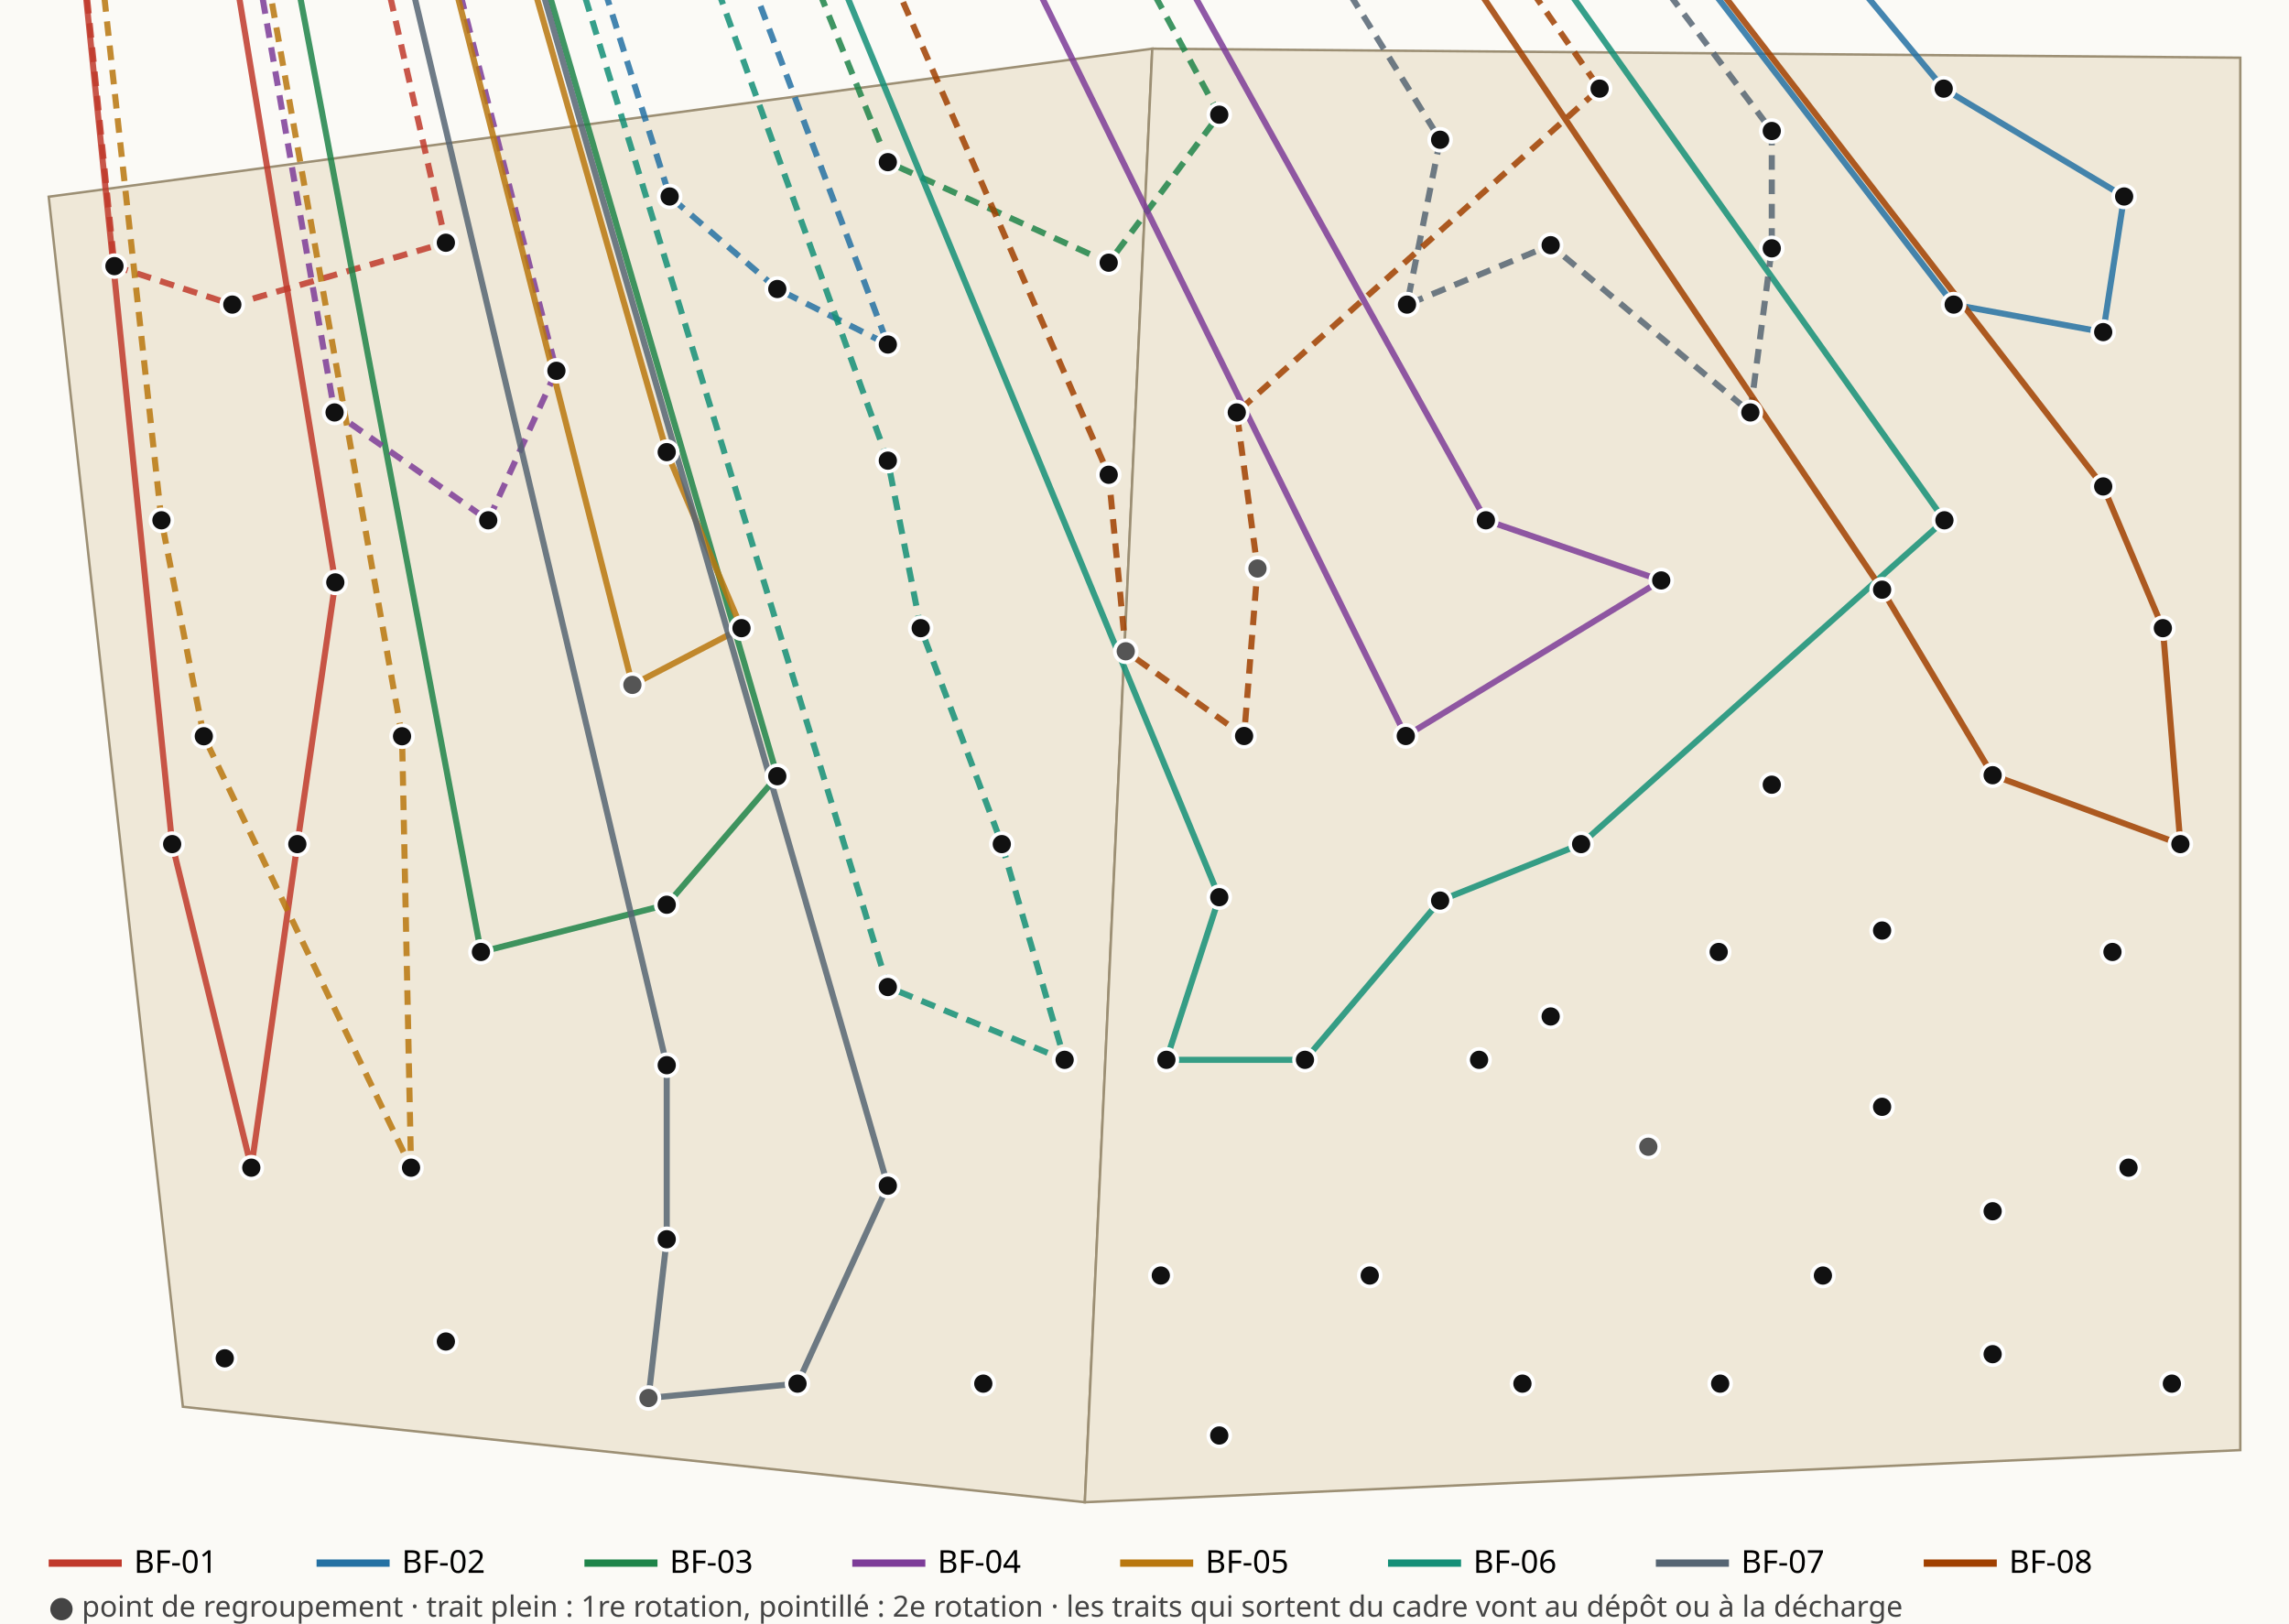
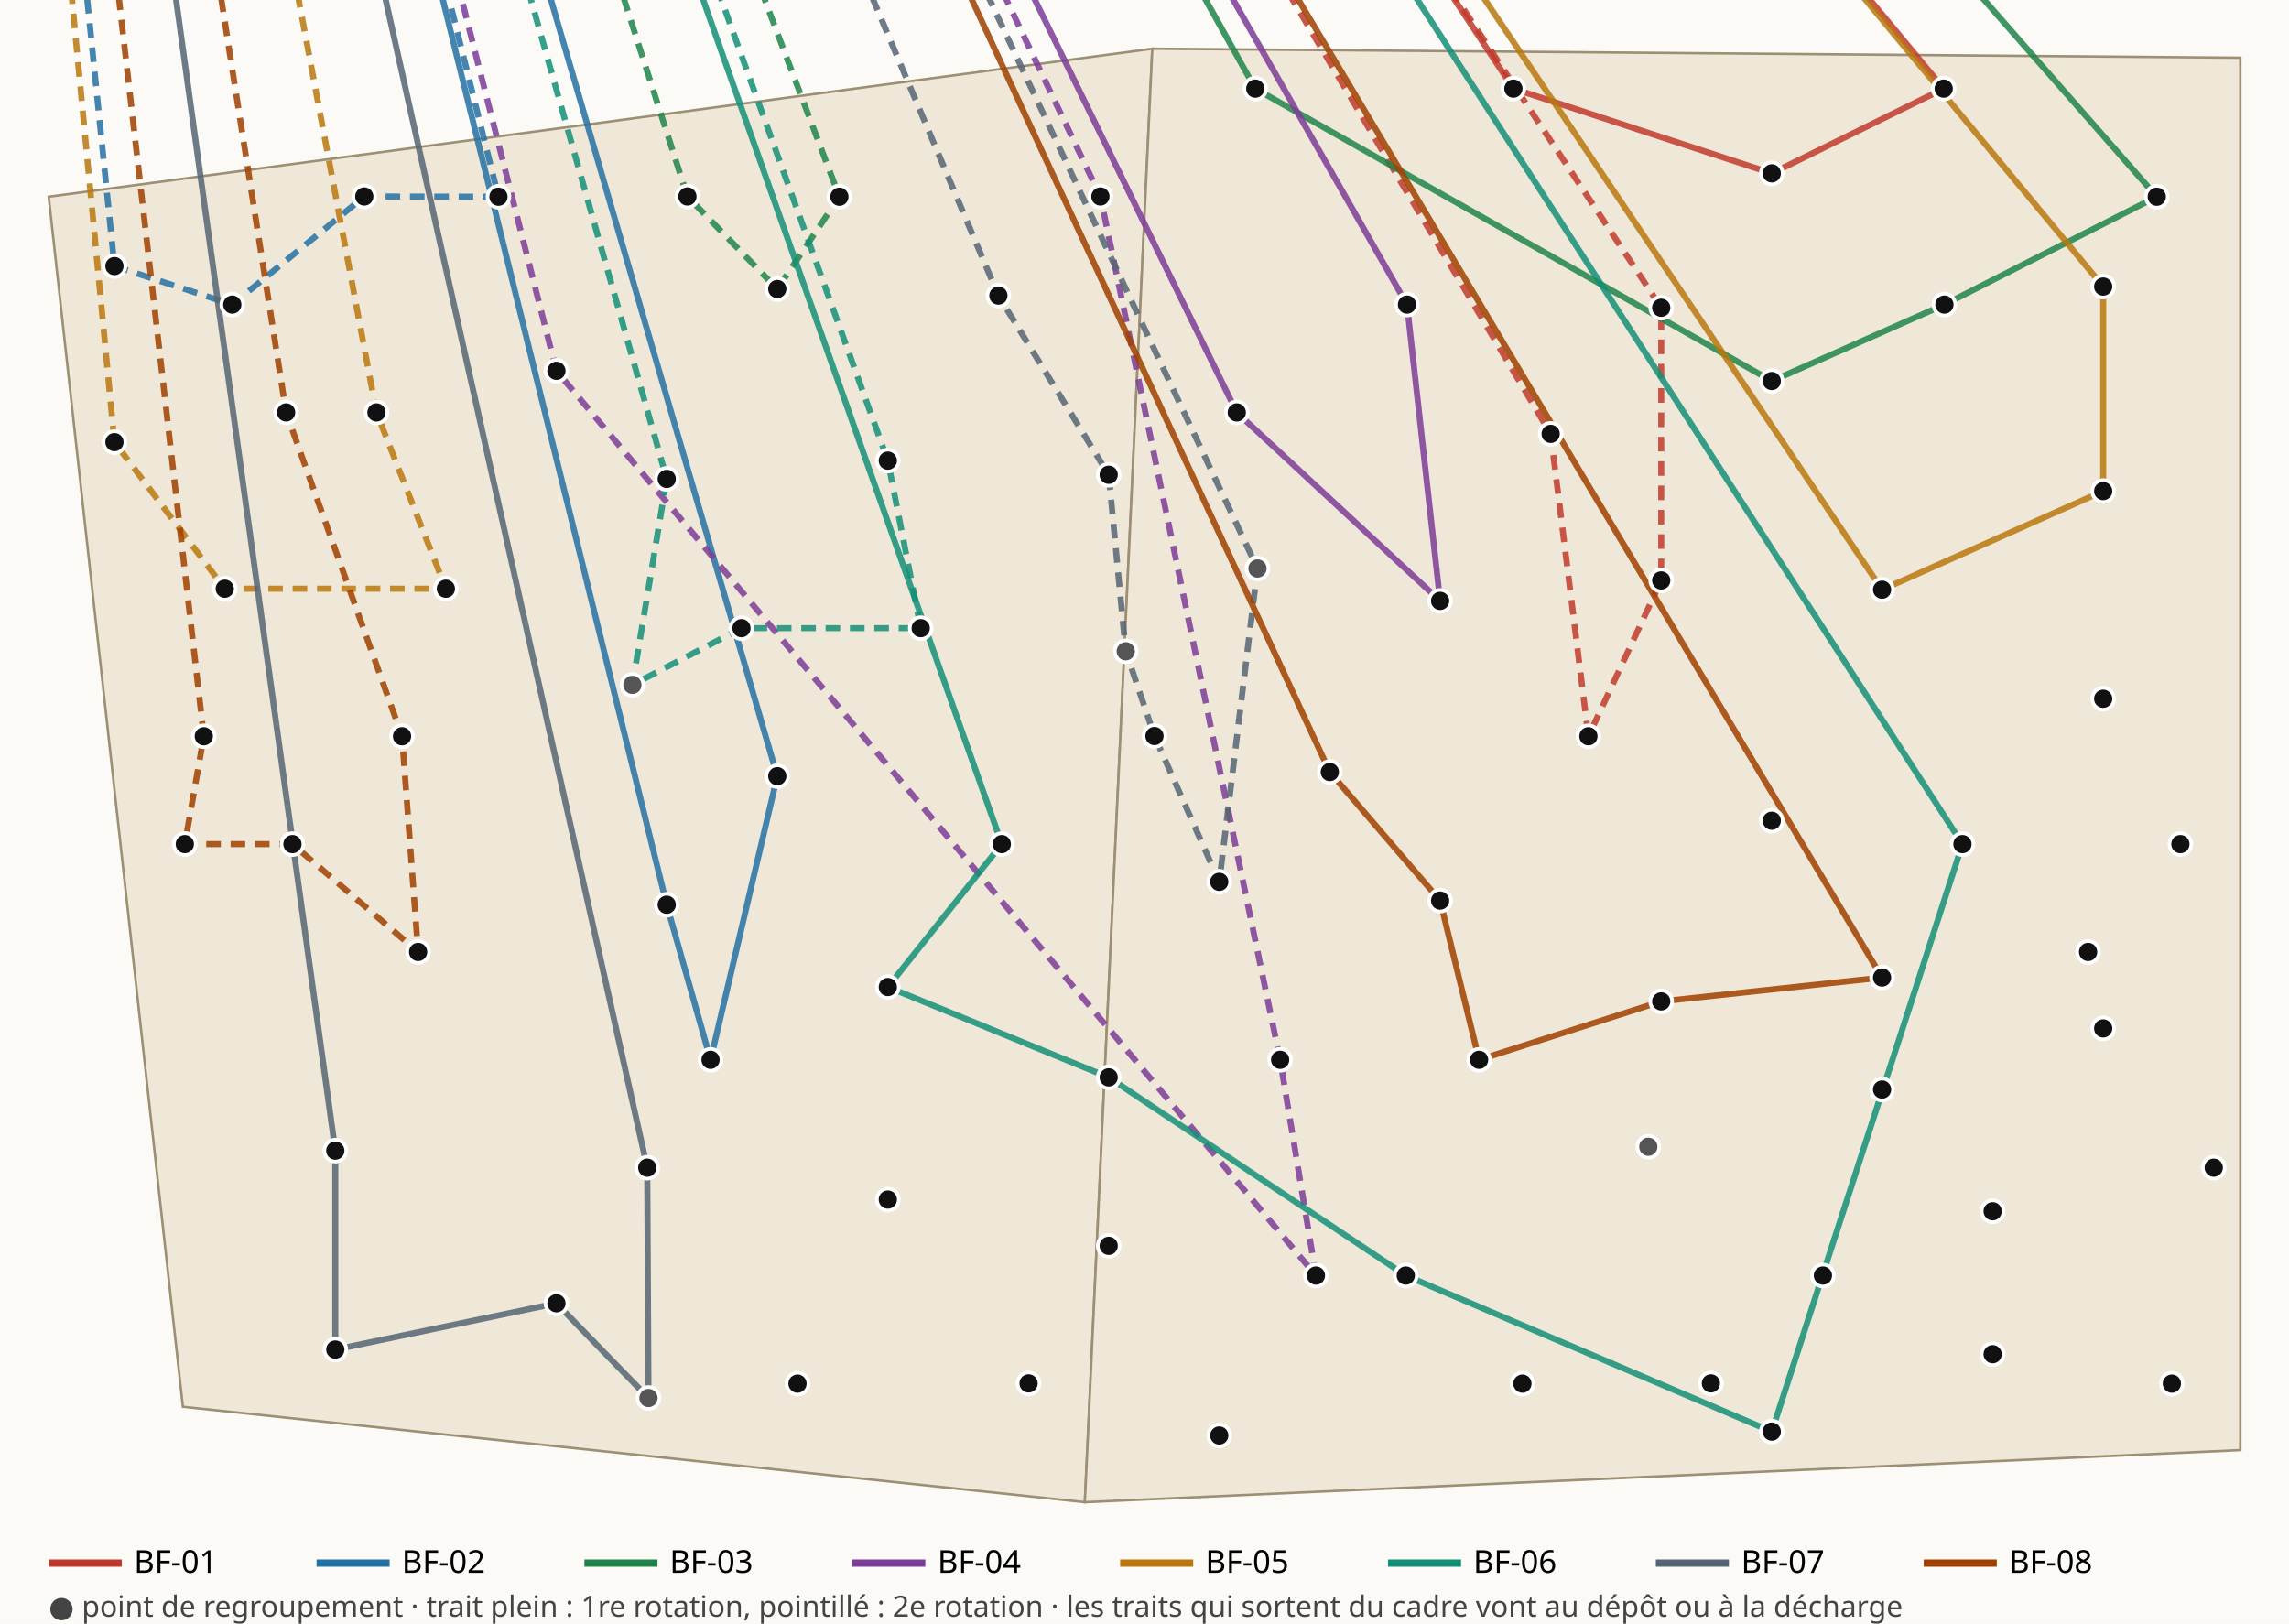
<svg xmlns="http://www.w3.org/2000/svg" width="940" height="667" font-family="sans-serif">
  <rect width="100%" height="100%" fill="#fbfaf6" />
  <clipPath id="cadre">
    <rect x="0" y="0" width="940" height="627" />
  </clipPath>
  <g clip-path="url(#cadre)">
    <polygon points="75.1,577.8 445.5,617.0 473.2,20.0 20.0,80.8 75.1,577.8" fill="#efe8d8" stroke="#9c8f74" />
    <polygon points="445.5,617.0 920.0,595.6 920.0,23.7 473.2,20.0 445.5,617.0" fill="#efe8d8" stroke="#9c8f74" />
-     <polyline points="-66.7,-1005.2 70.7,346.7 103.2,479.6 122.1,346.7 137.7,239.2 -66.7,-1005.2" fill="none" stroke="#c0392b" stroke-width="2.5" opacity=".85" />
-     <polyline points="-66.7,-1005.2 47.0,109.3 95.4,125.1 183.1,99.7 -66.7,-1005.2" fill="none" stroke="#c0392b" stroke-width="2.5" stroke-dasharray="6 4" opacity=".85" />
-     <polyline points="-66.7,-1005.2 798.2,36.4 872.3,80.7 863.7,136.4 802.3,125.1 -66.7,-1005.2" fill="none" stroke="#2471a3" stroke-width="2.5" opacity=".85" />
-     <polyline points="-66.7,-1005.2 275.0,80.7 319.2,118.7 364.6,141.5 -66.7,-1005.2" fill="none" stroke="#2471a3" stroke-width="2.5" stroke-dasharray="6 4" opacity=".85" />
-     <polyline points="-66.7,-1005.2 319.2,318.8 273.8,371.6 197.5,391.0 -66.7,-1005.2" fill="none" stroke="#1e8449" stroke-width="2.5" opacity=".85" />
-     <polyline points="-66.7,-1005.2 500.7,47.1 455.3,107.9 364.6,66.6 -66.7,-1005.2" fill="none" stroke="#1e8449" stroke-width="2.5" stroke-dasharray="6 4" opacity=".85" />
-     <polyline points="-66.7,-1005.2 610.2,213.7 682.2,238.4 577.3,302.3 -66.7,-1005.2" fill="none" stroke="#7d3c98" stroke-width="2.5" opacity=".85" />
-     <polyline points="-66.7,-1005.2 137.4,169.4 200.5,213.7 228.5,152.3 -66.7,-1005.2" fill="none" stroke="#7d3c98" stroke-width="2.5" stroke-dasharray="6 4" opacity=".85" />
-     <polyline points="-66.7,-1005.2 273.8,185.7 304.5,258.0 259.7,281.3 -66.7,-1005.2" fill="none" stroke="#b9770e" stroke-width="2.5" opacity=".85" />
-     <polyline points="-66.7,-1005.2 66.3,213.7 83.7,302.4 168.8,479.6 165.1,302.4 -66.7,-1005.2" fill="none" stroke="#b9770e" stroke-width="2.5" stroke-dasharray="6 4" opacity=".85" />
-     <polyline points="-66.7,-1005.2 798.5,213.7 649.3,346.7 591.4,369.9 535.9,435.3 479.0,435.3 500.7,368.5 -66.7,-1005.2" fill="none" stroke="#148f77" stroke-width="2.5" opacity=".85" />
-     <polyline points="-66.7,-1005.2 364.6,405.4 437.2,435.3 411.4,346.7 378.1,258.0 364.6,189.2 -66.7,-1005.2" fill="none" stroke="#148f77" stroke-width="2.5" stroke-dasharray="6 4" opacity=".85" />
-     <polyline points="-66.7,-1005.2 273.8,437.5 273.8,509.0 266.3,574.2 327.5,568.3 364.6,487.0 -66.7,-1005.2" fill="none" stroke="#566573" stroke-width="2.5" opacity=".85" />
-     <polyline points="-66.7,-1005.2 591.4,57.4 577.8,125.1 636.8,100.7 718.8,169.4 727.6,102.0 727.6,53.8 -66.7,-1005.2" fill="none" stroke="#566573" stroke-width="2.5" stroke-dasharray="6 4" opacity=".85" />
-     <polyline points="-66.7,-1005.2 772.9,242.2 818.3,318.4 895.4,346.7 888.2,258.0 863.7,199.8 -66.7,-1005.2" fill="none" stroke="#a04000" stroke-width="2.5" opacity=".85" />
-     <polyline points="-66.7,-1005.2 656.9,36.4 507.9,169.4 516.4,233.5 510.9,302.3 462.3,267.5 455.3,195.0 -66.7,-1005.2" fill="none" stroke="#a04000" stroke-width="2.5" stroke-dasharray="6 4" opacity=".85" />
+     <polyline points="-66.7,-1005.2 798.2,36.4 727.6,71.2 621.5,36.4 -66.7,-1005.2" fill="none" stroke="#c0392b" stroke-width="2.5" opacity=".85" />
+     <polyline points="-66.7,-1005.2 682.2,126.4 682.2,238.4 652.3,302.4 636.8,178.2 -66.7,-1005.2" fill="none" stroke="#c0392b" stroke-width="2.5" stroke-dasharray="6 4" opacity=".85" />
+     <polyline points="-66.7,-1005.2 319.2,318.8 291.8,435.3 273.8,371.6 -66.7,-1005.2" fill="none" stroke="#2471a3" stroke-width="2.5" opacity=".85" />
+     <polyline points="-66.7,-1005.2 47.0,109.3 95.4,125.1 149.6,80.7 204.7,80.8 -66.7,-1005.2" fill="none" stroke="#2471a3" stroke-width="2.5" stroke-dasharray="6 4" opacity=".85" />
+     <polyline points="-66.7,-1005.2 515.5,36.4 727.6,156.5 798.5,125.1 885.7,80.8 -66.7,-1005.2" fill="none" stroke="#1e8449" stroke-width="2.5" opacity=".85" />
+     <polyline points="-66.7,-1005.2 344.7,80.8 319.2,118.7 282.3,80.7 -66.7,-1005.2" fill="none" stroke="#1e8449" stroke-width="2.5" stroke-dasharray="6 4" opacity=".85" />
+     <polyline points="-66.7,-1005.2 507.9,169.4 591.4,246.8 577.8,125.1 -66.7,-1005.2" fill="none" stroke="#7d3c98" stroke-width="2.5" opacity=".85" />
+     <polyline points="-66.7,-1005.2 451.9,80.7 525.7,435.3 540.4,523.9 228.5,152.3 -66.7,-1005.2" fill="none" stroke="#7d3c98" stroke-width="2.5" stroke-dasharray="6 4" opacity=".85" />
+     <polyline points="-66.7,-1005.2 863.7,117.7 863.7,201.7 772.9,242.2 -66.7,-1005.2" fill="none" stroke="#b9770e" stroke-width="2.5" opacity=".85" />
+     <polyline points="-66.7,-1005.2 154.6,169.4 183.1,241.8 92.3,241.8 47.0,181.6 -66.7,-1005.2" fill="none" stroke="#b9770e" stroke-width="2.5" stroke-dasharray="6 4" opacity=".85" />
+     <polyline points="-66.7,-1005.2 805.9,346.7 727.6,588.0 577.3,523.9 455.3,442.5 364.6,405.4 411.4,346.7 -66.7,-1005.2" fill="none" stroke="#148f77" stroke-width="2.5" opacity=".85" />
+     <polyline points="-66.7,-1005.2 273.8,196.7 259.7,281.3 304.5,258.0 378.1,258.0 364.6,189.2 -66.7,-1005.2" fill="none" stroke="#148f77" stroke-width="2.5" stroke-dasharray="6 4" opacity=".85" />
+     <polyline points="-66.7,-1005.2 137.7,472.6 137.7,554.3 228.5,535.3 266.3,574.2 265.8,479.6 -66.7,-1005.2" fill="none" stroke="#566573" stroke-width="2.5" opacity=".85" />
+     <polyline points="-66.7,-1005.2 410.0,121.4 455.3,195.0 462.3,267.5 474.1,302.3 500.7,362.2 516.4,233.5 -66.7,-1005.2" fill="none" stroke="#566573" stroke-width="2.5" stroke-dasharray="6 4" opacity=".85" />
+     <polyline points="-66.7,-1005.2 772.9,401.5 682.2,411.3 607.4,435.3 591.4,369.9 546.1,317.1 -66.7,-1005.2" fill="none" stroke="#a04000" stroke-width="2.5" opacity=".85" />
+     <polyline points="-66.7,-1005.2 83.7,302.4 75.9,346.7 120.1,346.7 171.7,391.0 165.1,302.4 117.5,169.4 -66.7,-1005.2" fill="none" stroke="#a04000" stroke-width="2.5" stroke-dasharray="6 4" opacity=".85" />
    <circle cx="516.4" cy="233.5" r="4.5" fill="#555" stroke="#fff" stroke-width="1.5" />
    <circle cx="462.3" cy="267.5" r="4.5" fill="#555" stroke="#fff" stroke-width="1.5" />
    <circle cx="259.7" cy="281.3" r="4.5" fill="#555" stroke="#fff" stroke-width="1.5" />
    <circle cx="676.9" cy="471.0" r="4.5" fill="#555" stroke="#fff" stroke-width="1.5" />
    <circle cx="266.3" cy="574.2" r="4.5" fill="#555" stroke="#fff" stroke-width="1.5" />
+     <circle cx="652.3" cy="302.4" r="4.5" fill="#111" stroke="#fff" stroke-width="1.5" />
+     <circle cx="863.7" cy="117.7" r="4.5" fill="#111" stroke="#fff" stroke-width="1.5" />
+     <circle cx="818.3" cy="497.5" r="4.5" fill="#111" stroke="#fff" stroke-width="1.5" />
+     <circle cx="455.3" cy="195.0" r="4.5" fill="#111" stroke="#fff" stroke-width="1.5" />
+     <circle cx="577.8" cy="125.1" r="4.5" fill="#111" stroke="#fff" stroke-width="1.5" />
+     <circle cx="204.7" cy="80.8" r="4.5" fill="#111" stroke="#fff" stroke-width="1.5" />
+     <circle cx="625.2" cy="568.3" r="4.5" fill="#111" stroke="#fff" stroke-width="1.5" />
+     <circle cx="137.7" cy="554.3" r="4.5" fill="#111" stroke="#fff" stroke-width="1.5" />
+     <circle cx="411.4" cy="346.7" r="4.5" fill="#111" stroke="#fff" stroke-width="1.5" />
+     <circle cx="344.7" cy="80.8" r="4.5" fill="#111" stroke="#fff" stroke-width="1.5" />
+     <circle cx="95.4" cy="125.1" r="4.5" fill="#111" stroke="#fff" stroke-width="1.5" />
+     <circle cx="319.2" cy="318.8" r="4.5" fill="#111" stroke="#fff" stroke-width="1.5" />
+     <circle cx="607.4" cy="435.3" r="4.5" fill="#111" stroke="#fff" stroke-width="1.5" />
+     <circle cx="364.6" cy="189.2" r="4.5" fill="#111" stroke="#fff" stroke-width="1.5" />
+     <circle cx="772.9" cy="242.2" r="4.5" fill="#111" stroke="#fff" stroke-width="1.5" />
+     <circle cx="291.8" cy="435.3" r="4.5" fill="#111" stroke="#fff" stroke-width="1.5" />
+     <circle cx="798.2" cy="36.4" r="4.5" fill="#111" stroke="#fff" stroke-width="1.5" />
+     <circle cx="891.9" cy="568.3" r="4.5" fill="#111" stroke="#fff" stroke-width="1.5" />
+     <circle cx="500.7" cy="589.6" r="4.5" fill="#111" stroke="#fff" stroke-width="1.5" />
+     <circle cx="117.5" cy="169.4" r="4.5" fill="#111" stroke="#fff" stroke-width="1.5" />
+     <circle cx="748.6" cy="523.9" r="4.5" fill="#111" stroke="#fff" stroke-width="1.5" />
+     <circle cx="327.5" cy="568.3" r="4.5" fill="#111" stroke="#fff" stroke-width="1.5" />
+     <circle cx="265.8" cy="479.6" r="4.5" fill="#111" stroke="#fff" stroke-width="1.5" />
+     <circle cx="682.2" cy="238.4" r="4.5" fill="#111" stroke="#fff" stroke-width="1.5" />
+     <circle cx="378.1" cy="258.0" r="4.5" fill="#111" stroke="#fff" stroke-width="1.5" />
+     <circle cx="818.3" cy="556.2" r="4.5" fill="#111" stroke="#fff" stroke-width="1.5" />
+     <circle cx="682.2" cy="411.3" r="4.5" fill="#111" stroke="#fff" stroke-width="1.5" />
+     <circle cx="364.6" cy="405.4" r="4.5" fill="#111" stroke="#fff" stroke-width="1.5" />
+     <circle cx="507.9" cy="169.4" r="4.5" fill="#111" stroke="#fff" stroke-width="1.5" />
+     <circle cx="515.5" cy="36.4" r="4.5" fill="#111" stroke="#fff" stroke-width="1.5" />
+     <circle cx="47.0" cy="109.3" r="4.5" fill="#111" stroke="#fff" stroke-width="1.5" />
    <circle cx="228.5" cy="152.3" r="4.5" fill="#111" stroke="#fff" stroke-width="1.5" />
-     <circle cx="772.9" cy="454.6" r="4.5" fill="#111" stroke="#fff" stroke-width="1.5" />
-     <circle cx="364.6" cy="487.0" r="4.5" fill="#111" stroke="#fff" stroke-width="1.5" />
-     <circle cx="863.7" cy="199.8" r="4.5" fill="#111" stroke="#fff" stroke-width="1.5" />
-     <circle cx="636.8" cy="100.7" r="4.5" fill="#111" stroke="#fff" stroke-width="1.5" />
-     <circle cx="535.9" cy="435.3" r="4.5" fill="#111" stroke="#fff" stroke-width="1.5" />
+     <circle cx="165.1" cy="302.4" r="4.5" fill="#111" stroke="#fff" stroke-width="1.5" />
+     <circle cx="455.3" cy="511.7" r="4.5" fill="#111" stroke="#fff" stroke-width="1.5" />
+     <circle cx="228.5" cy="535.3" r="4.5" fill="#111" stroke="#fff" stroke-width="1.5" />
+     <circle cx="591.4" cy="369.9" r="4.5" fill="#111" stroke="#fff" stroke-width="1.5" />
+     <circle cx="636.8" cy="178.2" r="4.5" fill="#111" stroke="#fff" stroke-width="1.5" />
+     <circle cx="319.2" cy="118.7" r="4.5" fill="#111" stroke="#fff" stroke-width="1.5" />
    <circle cx="83.7" cy="302.4" r="4.5" fill="#111" stroke="#fff" stroke-width="1.5" />
-     <circle cx="455.3" cy="107.9" r="4.5" fill="#111" stroke="#fff" stroke-width="1.5" />
-     <circle cx="168.8" cy="479.6" r="4.5" fill="#111" stroke="#fff" stroke-width="1.5" />
-     <circle cx="772.9" cy="242.2" r="4.5" fill="#111" stroke="#fff" stroke-width="1.5" />
-     <circle cx="378.1" cy="258.0" r="4.5" fill="#111" stroke="#fff" stroke-width="1.5" />
-     <circle cx="706.4" cy="568.3" r="4.5" fill="#111" stroke="#fff" stroke-width="1.5" />
-     <circle cx="798.2" cy="36.4" r="4.5" fill="#111" stroke="#fff" stroke-width="1.5" />
-     <circle cx="47.0" cy="109.3" r="4.5" fill="#111" stroke="#fff" stroke-width="1.5" />
-     <circle cx="411.4" cy="346.7" r="4.5" fill="#111" stroke="#fff" stroke-width="1.5" />
+     <circle cx="273.8" cy="371.6" r="4.5" fill="#111" stroke="#fff" stroke-width="1.5" />
+     <circle cx="154.6" cy="169.4" r="4.5" fill="#111" stroke="#fff" stroke-width="1.5" />
+     <circle cx="772.9" cy="401.5" r="4.5" fill="#111" stroke="#fff" stroke-width="1.5" />
    <circle cx="895.4" cy="346.7" r="4.5" fill="#111" stroke="#fff" stroke-width="1.5" />
-     <circle cx="891.9" cy="568.3" r="4.5" fill="#111" stroke="#fff" stroke-width="1.5" />
-     <circle cx="727.6" cy="322.3" r="4.5" fill="#111" stroke="#fff" stroke-width="1.5" />
-     <circle cx="273.8" cy="371.6" r="4.5" fill="#111" stroke="#fff" stroke-width="1.5" />
-     <circle cx="500.7" cy="589.6" r="4.5" fill="#111" stroke="#fff" stroke-width="1.5" />
-     <circle cx="319.2" cy="118.7" r="4.5" fill="#111" stroke="#fff" stroke-width="1.5" />
-     <circle cx="591.4" cy="369.9" r="4.5" fill="#111" stroke="#fff" stroke-width="1.5" />
-     <circle cx="137.4" cy="169.4" r="4.5" fill="#111" stroke="#fff" stroke-width="1.5" />
-     <circle cx="718.8" cy="169.4" r="4.5" fill="#111" stroke="#fff" stroke-width="1.5" />
-     <circle cx="403.8" cy="568.3" r="4.5" fill="#111" stroke="#fff" stroke-width="1.5" />
-     <circle cx="122.1" cy="346.7" r="4.5" fill="#111" stroke="#fff" stroke-width="1.5" />
-     <circle cx="273.8" cy="509.0" r="4.5" fill="#111" stroke="#fff" stroke-width="1.5" />
-     <circle cx="867.5" cy="391.0" r="4.5" fill="#111" stroke="#fff" stroke-width="1.5" />
-     <circle cx="507.9" cy="169.4" r="4.5" fill="#111" stroke="#fff" stroke-width="1.5" />
-     <circle cx="183.1" cy="99.7" r="4.5" fill="#111" stroke="#fff" stroke-width="1.5" />
-     <circle cx="636.8" cy="417.5" r="4.5" fill="#111" stroke="#fff" stroke-width="1.5" />
-     <circle cx="500.7" cy="47.1" r="4.5" fill="#111" stroke="#fff" stroke-width="1.5" />
-     <circle cx="682.2" cy="238.4" r="4.5" fill="#111" stroke="#fff" stroke-width="1.5" />
-     <circle cx="183.1" cy="551.0" r="4.5" fill="#111" stroke="#fff" stroke-width="1.5" />
-     <circle cx="625.2" cy="568.3" r="4.5" fill="#111" stroke="#fff" stroke-width="1.5" />
-     <circle cx="327.5" cy="568.3" r="4.5" fill="#111" stroke="#fff" stroke-width="1.5" />
-     <circle cx="197.5" cy="391.0" r="4.5" fill="#111" stroke="#fff" stroke-width="1.5" />
-     <circle cx="500.7" cy="368.5" r="4.5" fill="#111" stroke="#fff" stroke-width="1.5" />
-     <circle cx="200.5" cy="213.7" r="4.5" fill="#111" stroke="#fff" stroke-width="1.5" />
-     <circle cx="610.2" cy="213.7" r="4.5" fill="#111" stroke="#fff" stroke-width="1.5" />
-     <circle cx="818.3" cy="556.2" r="4.5" fill="#111" stroke="#fff" stroke-width="1.5" />
-     <circle cx="727.6" cy="102.0" r="4.5" fill="#111" stroke="#fff" stroke-width="1.5" />
-     <circle cx="66.3" cy="213.7" r="4.5" fill="#111" stroke="#fff" stroke-width="1.5" />
-     <circle cx="273.8" cy="185.7" r="4.5" fill="#111" stroke="#fff" stroke-width="1.5" />
-     <circle cx="364.6" cy="405.4" r="4.5" fill="#111" stroke="#fff" stroke-width="1.5" />
-     <circle cx="455.3" cy="195.0" r="4.5" fill="#111" stroke="#fff" stroke-width="1.5" />
-     <circle cx="748.6" cy="523.9" r="4.5" fill="#111" stroke="#fff" stroke-width="1.5" />
-     <circle cx="818.3" cy="318.4" r="4.5" fill="#111" stroke="#fff" stroke-width="1.5" />
-     <circle cx="874.1" cy="479.6" r="4.5" fill="#111" stroke="#fff" stroke-width="1.5" />
-     <circle cx="802.3" cy="125.1" r="4.5" fill="#111" stroke="#fff" stroke-width="1.5" />
-     <circle cx="364.6" cy="66.6" r="4.5" fill="#111" stroke="#fff" stroke-width="1.5" />
-     <circle cx="591.4" cy="57.4" r="4.5" fill="#111" stroke="#fff" stroke-width="1.5" />
-     <circle cx="137.7" cy="239.2" r="4.5" fill="#111" stroke="#fff" stroke-width="1.5" />
-     <circle cx="476.7" cy="523.9" r="4.5" fill="#111" stroke="#fff" stroke-width="1.5" />
-     <circle cx="479.0" cy="435.3" r="4.5" fill="#111" stroke="#fff" stroke-width="1.5" />
-     <circle cx="577.8" cy="125.1" r="4.5" fill="#111" stroke="#fff" stroke-width="1.5" />
-     <circle cx="727.6" cy="53.8" r="4.5" fill="#111" stroke="#fff" stroke-width="1.5" />
-     <circle cx="70.7" cy="346.7" r="4.5" fill="#111" stroke="#fff" stroke-width="1.5" />
-     <circle cx="364.6" cy="189.2" r="4.5" fill="#111" stroke="#fff" stroke-width="1.5" />
-     <circle cx="649.3" cy="346.7" r="4.5" fill="#111" stroke="#fff" stroke-width="1.5" />
-     <circle cx="607.4" cy="435.3" r="4.5" fill="#111" stroke="#fff" stroke-width="1.5" />
-     <circle cx="656.9" cy="36.4" r="4.5" fill="#111" stroke="#fff" stroke-width="1.5" />
-     <circle cx="319.2" cy="318.8" r="4.5" fill="#111" stroke="#fff" stroke-width="1.5" />
-     <circle cx="103.2" cy="479.6" r="4.5" fill="#111" stroke="#fff" stroke-width="1.5" />
-     <circle cx="165.1" cy="302.4" r="4.5" fill="#111" stroke="#fff" stroke-width="1.5" />
-     <circle cx="705.8" cy="391.0" r="4.5" fill="#111" stroke="#fff" stroke-width="1.5" />
-     <circle cx="818.3" cy="497.5" r="4.5" fill="#111" stroke="#fff" stroke-width="1.5" />
-     <circle cx="772.9" cy="382.2" r="4.5" fill="#111" stroke="#fff" stroke-width="1.5" />
-     <circle cx="888.2" cy="258.0" r="4.5" fill="#111" stroke="#fff" stroke-width="1.5" />
-     <circle cx="95.4" cy="125.1" r="4.5" fill="#111" stroke="#fff" stroke-width="1.5" />
-     <circle cx="872.3" cy="80.7" r="4.5" fill="#111" stroke="#fff" stroke-width="1.5" />
-     <circle cx="863.7" cy="136.4" r="4.5" fill="#111" stroke="#fff" stroke-width="1.5" />
-     <circle cx="798.5" cy="213.7" r="4.5" fill="#111" stroke="#fff" stroke-width="1.5" />
-     <circle cx="364.6" cy="141.5" r="4.5" fill="#111" stroke="#fff" stroke-width="1.5" />
-     <circle cx="275.0" cy="80.7" r="4.5" fill="#111" stroke="#fff" stroke-width="1.5" />
+     <circle cx="885.7" cy="80.8" r="4.5" fill="#111" stroke="#fff" stroke-width="1.5" />
+     <circle cx="621.5" cy="36.4" r="4.5" fill="#111" stroke="#fff" stroke-width="1.5" />
+     <circle cx="727.6" cy="71.2" r="4.5" fill="#111" stroke="#fff" stroke-width="1.5" />
+     <circle cx="798.5" cy="125.1" r="4.5" fill="#111" stroke="#fff" stroke-width="1.5" />
+     <circle cx="727.6" cy="156.5" r="4.5" fill="#111" stroke="#fff" stroke-width="1.5" />
+     <circle cx="863.7" cy="201.7" r="4.5" fill="#111" stroke="#fff" stroke-width="1.5" />
+     <circle cx="863.7" cy="287.0" r="4.5" fill="#111" stroke="#fff" stroke-width="1.5" />
+     <circle cx="591.4" cy="246.8" r="4.5" fill="#111" stroke="#fff" stroke-width="1.5" />
+     <circle cx="682.2" cy="126.4" r="4.5" fill="#111" stroke="#fff" stroke-width="1.5" />
+     <circle cx="451.9" cy="80.7" r="4.5" fill="#111" stroke="#fff" stroke-width="1.5" />
+     <circle cx="410.0" cy="121.4" r="4.5" fill="#111" stroke="#fff" stroke-width="1.5" />
+     <circle cx="282.3" cy="80.7" r="4.5" fill="#111" stroke="#fff" stroke-width="1.5" />
+     <circle cx="149.6" cy="80.7" r="4.5" fill="#111" stroke="#fff" stroke-width="1.5" />
+     <circle cx="47.0" cy="181.6" r="4.5" fill="#111" stroke="#fff" stroke-width="1.5" />
+     <circle cx="92.3" cy="241.8" r="4.5" fill="#111" stroke="#fff" stroke-width="1.5" />
+     <circle cx="183.1" cy="241.8" r="4.5" fill="#111" stroke="#fff" stroke-width="1.5" />
    <circle cx="304.5" cy="258.0" r="4.5" fill="#111" stroke="#fff" stroke-width="1.5" />
-     <circle cx="92.3" cy="557.9" r="4.5" fill="#111" stroke="#fff" stroke-width="1.5" />
-     <circle cx="273.8" cy="437.5" r="4.5" fill="#111" stroke="#fff" stroke-width="1.5" />
-     <circle cx="437.2" cy="435.3" r="4.5" fill="#111" stroke="#fff" stroke-width="1.5" />
-     <circle cx="562.5" cy="523.9" r="4.5" fill="#111" stroke="#fff" stroke-width="1.5" />
-     <circle cx="510.9" cy="302.3" r="4.5" fill="#111" stroke="#fff" stroke-width="1.5" />
-     <circle cx="577.3" cy="302.3" r="4.5" fill="#111" stroke="#fff" stroke-width="1.5" />
+     <circle cx="273.8" cy="196.7" r="4.5" fill="#111" stroke="#fff" stroke-width="1.5" />
+     <circle cx="120.1" cy="346.7" r="4.5" fill="#111" stroke="#fff" stroke-width="1.5" />
+     <circle cx="75.9" cy="346.7" r="4.5" fill="#111" stroke="#fff" stroke-width="1.5" />
+     <circle cx="171.7" cy="391.0" r="4.5" fill="#111" stroke="#fff" stroke-width="1.5" />
+     <circle cx="137.7" cy="472.6" r="4.5" fill="#111" stroke="#fff" stroke-width="1.5" />
+     <circle cx="364.6" cy="492.7" r="4.5" fill="#111" stroke="#fff" stroke-width="1.5" />
+     <circle cx="540.4" cy="523.9" r="4.5" fill="#111" stroke="#fff" stroke-width="1.5" />
+     <circle cx="577.3" cy="523.9" r="4.5" fill="#111" stroke="#fff" stroke-width="1.5" />
+     <circle cx="525.7" cy="435.3" r="4.5" fill="#111" stroke="#fff" stroke-width="1.5" />
+     <circle cx="455.3" cy="442.5" r="4.5" fill="#111" stroke="#fff" stroke-width="1.5" />
+     <circle cx="500.7" cy="362.2" r="4.5" fill="#111" stroke="#fff" stroke-width="1.5" />
+     <circle cx="474.1" cy="302.3" r="4.5" fill="#111" stroke="#fff" stroke-width="1.5" />
+     <circle cx="546.1" cy="317.1" r="4.5" fill="#111" stroke="#fff" stroke-width="1.5" />
+     <circle cx="727.6" cy="337.1" r="4.5" fill="#111" stroke="#fff" stroke-width="1.5" />
+     <circle cx="805.9" cy="346.7" r="4.5" fill="#111" stroke="#fff" stroke-width="1.5" />
+     <circle cx="857.5" cy="391.0" r="4.5" fill="#111" stroke="#fff" stroke-width="1.5" />
+     <circle cx="863.7" cy="422.4" r="4.5" fill="#111" stroke="#fff" stroke-width="1.5" />
+     <circle cx="909.1" cy="479.6" r="4.5" fill="#111" stroke="#fff" stroke-width="1.5" />
+     <circle cx="772.9" cy="447.5" r="4.5" fill="#111" stroke="#fff" stroke-width="1.5" />
+     <circle cx="727.6" cy="588.0" r="4.5" fill="#111" stroke="#fff" stroke-width="1.5" />
+     <circle cx="702.6" cy="568.2" r="4.5" fill="#111" stroke="#fff" stroke-width="1.5" />
+     <circle cx="422.4" cy="568.2" r="4.5" fill="#111" stroke="#fff" stroke-width="1.5" />
  </g>
  <line x1="20" y1="642.014" x2="50" y2="642.014" stroke="#c0392b" stroke-width="3" />
  <text x="55" y="646.014" font-size="13">BF-01</text>
  <line x1="130" y1="642.014" x2="160" y2="642.014" stroke="#2471a3" stroke-width="3" />
  <text x="165" y="646.014" font-size="13">BF-02</text>
  <line x1="240" y1="642.014" x2="270" y2="642.014" stroke="#1e8449" stroke-width="3" />
  <text x="275" y="646.014" font-size="13">BF-03</text>
  <line x1="350" y1="642.014" x2="380" y2="642.014" stroke="#7d3c98" stroke-width="3" />
  <text x="385" y="646.014" font-size="13">BF-04</text>
  <line x1="460" y1="642.014" x2="490" y2="642.014" stroke="#b9770e" stroke-width="3" />
  <text x="495" y="646.014" font-size="13">BF-05</text>
  <line x1="570" y1="642.014" x2="600" y2="642.014" stroke="#148f77" stroke-width="3" />
  <text x="605" y="646.014" font-size="13">BF-06</text>
  <line x1="680" y1="642.014" x2="710" y2="642.014" stroke="#566573" stroke-width="3" />
  <text x="715" y="646.014" font-size="13">BF-07</text>
  <line x1="790" y1="642.014" x2="820" y2="642.014" stroke="#a04000" stroke-width="3" />
  <text x="825" y="646.014" font-size="13">BF-08</text>
  <text x="20" y="664.014" font-size="12" fill="#444">● point de regroupement · trait plein : 1re rotation, pointillé : 2e rotation · les traits qui sortent du cadre vont au dépôt ou à la décharge</text>
</svg>
